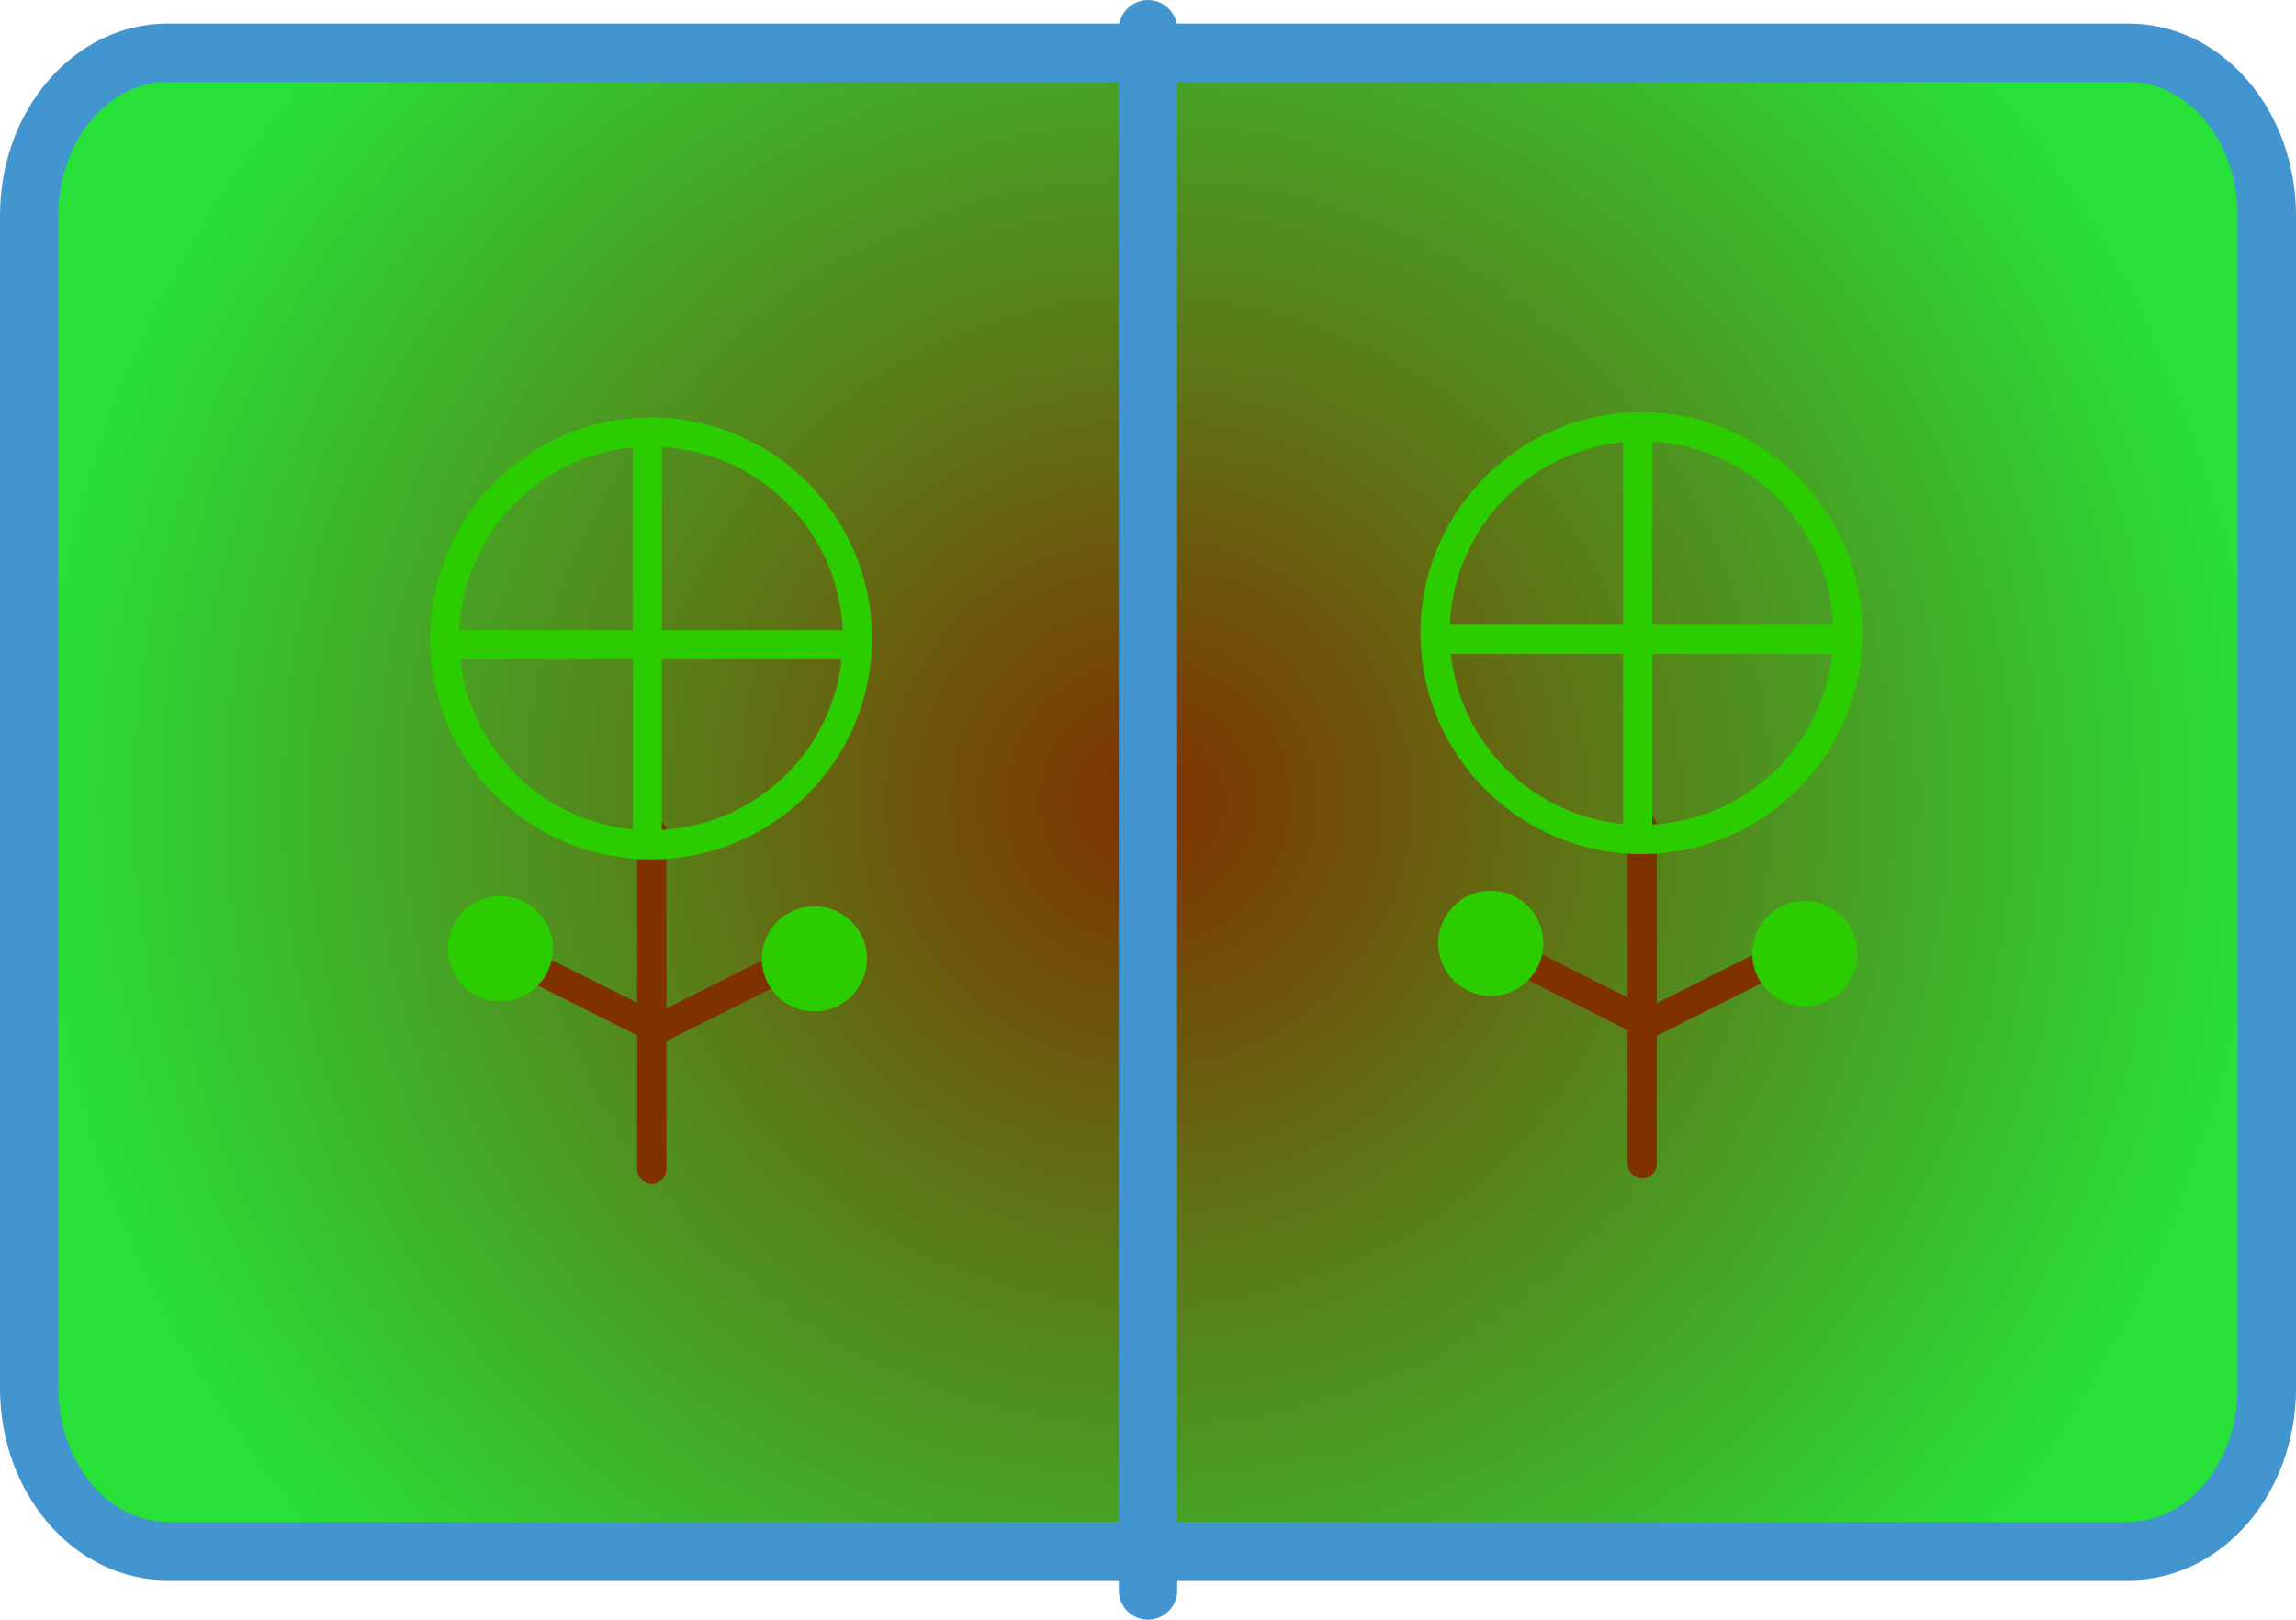
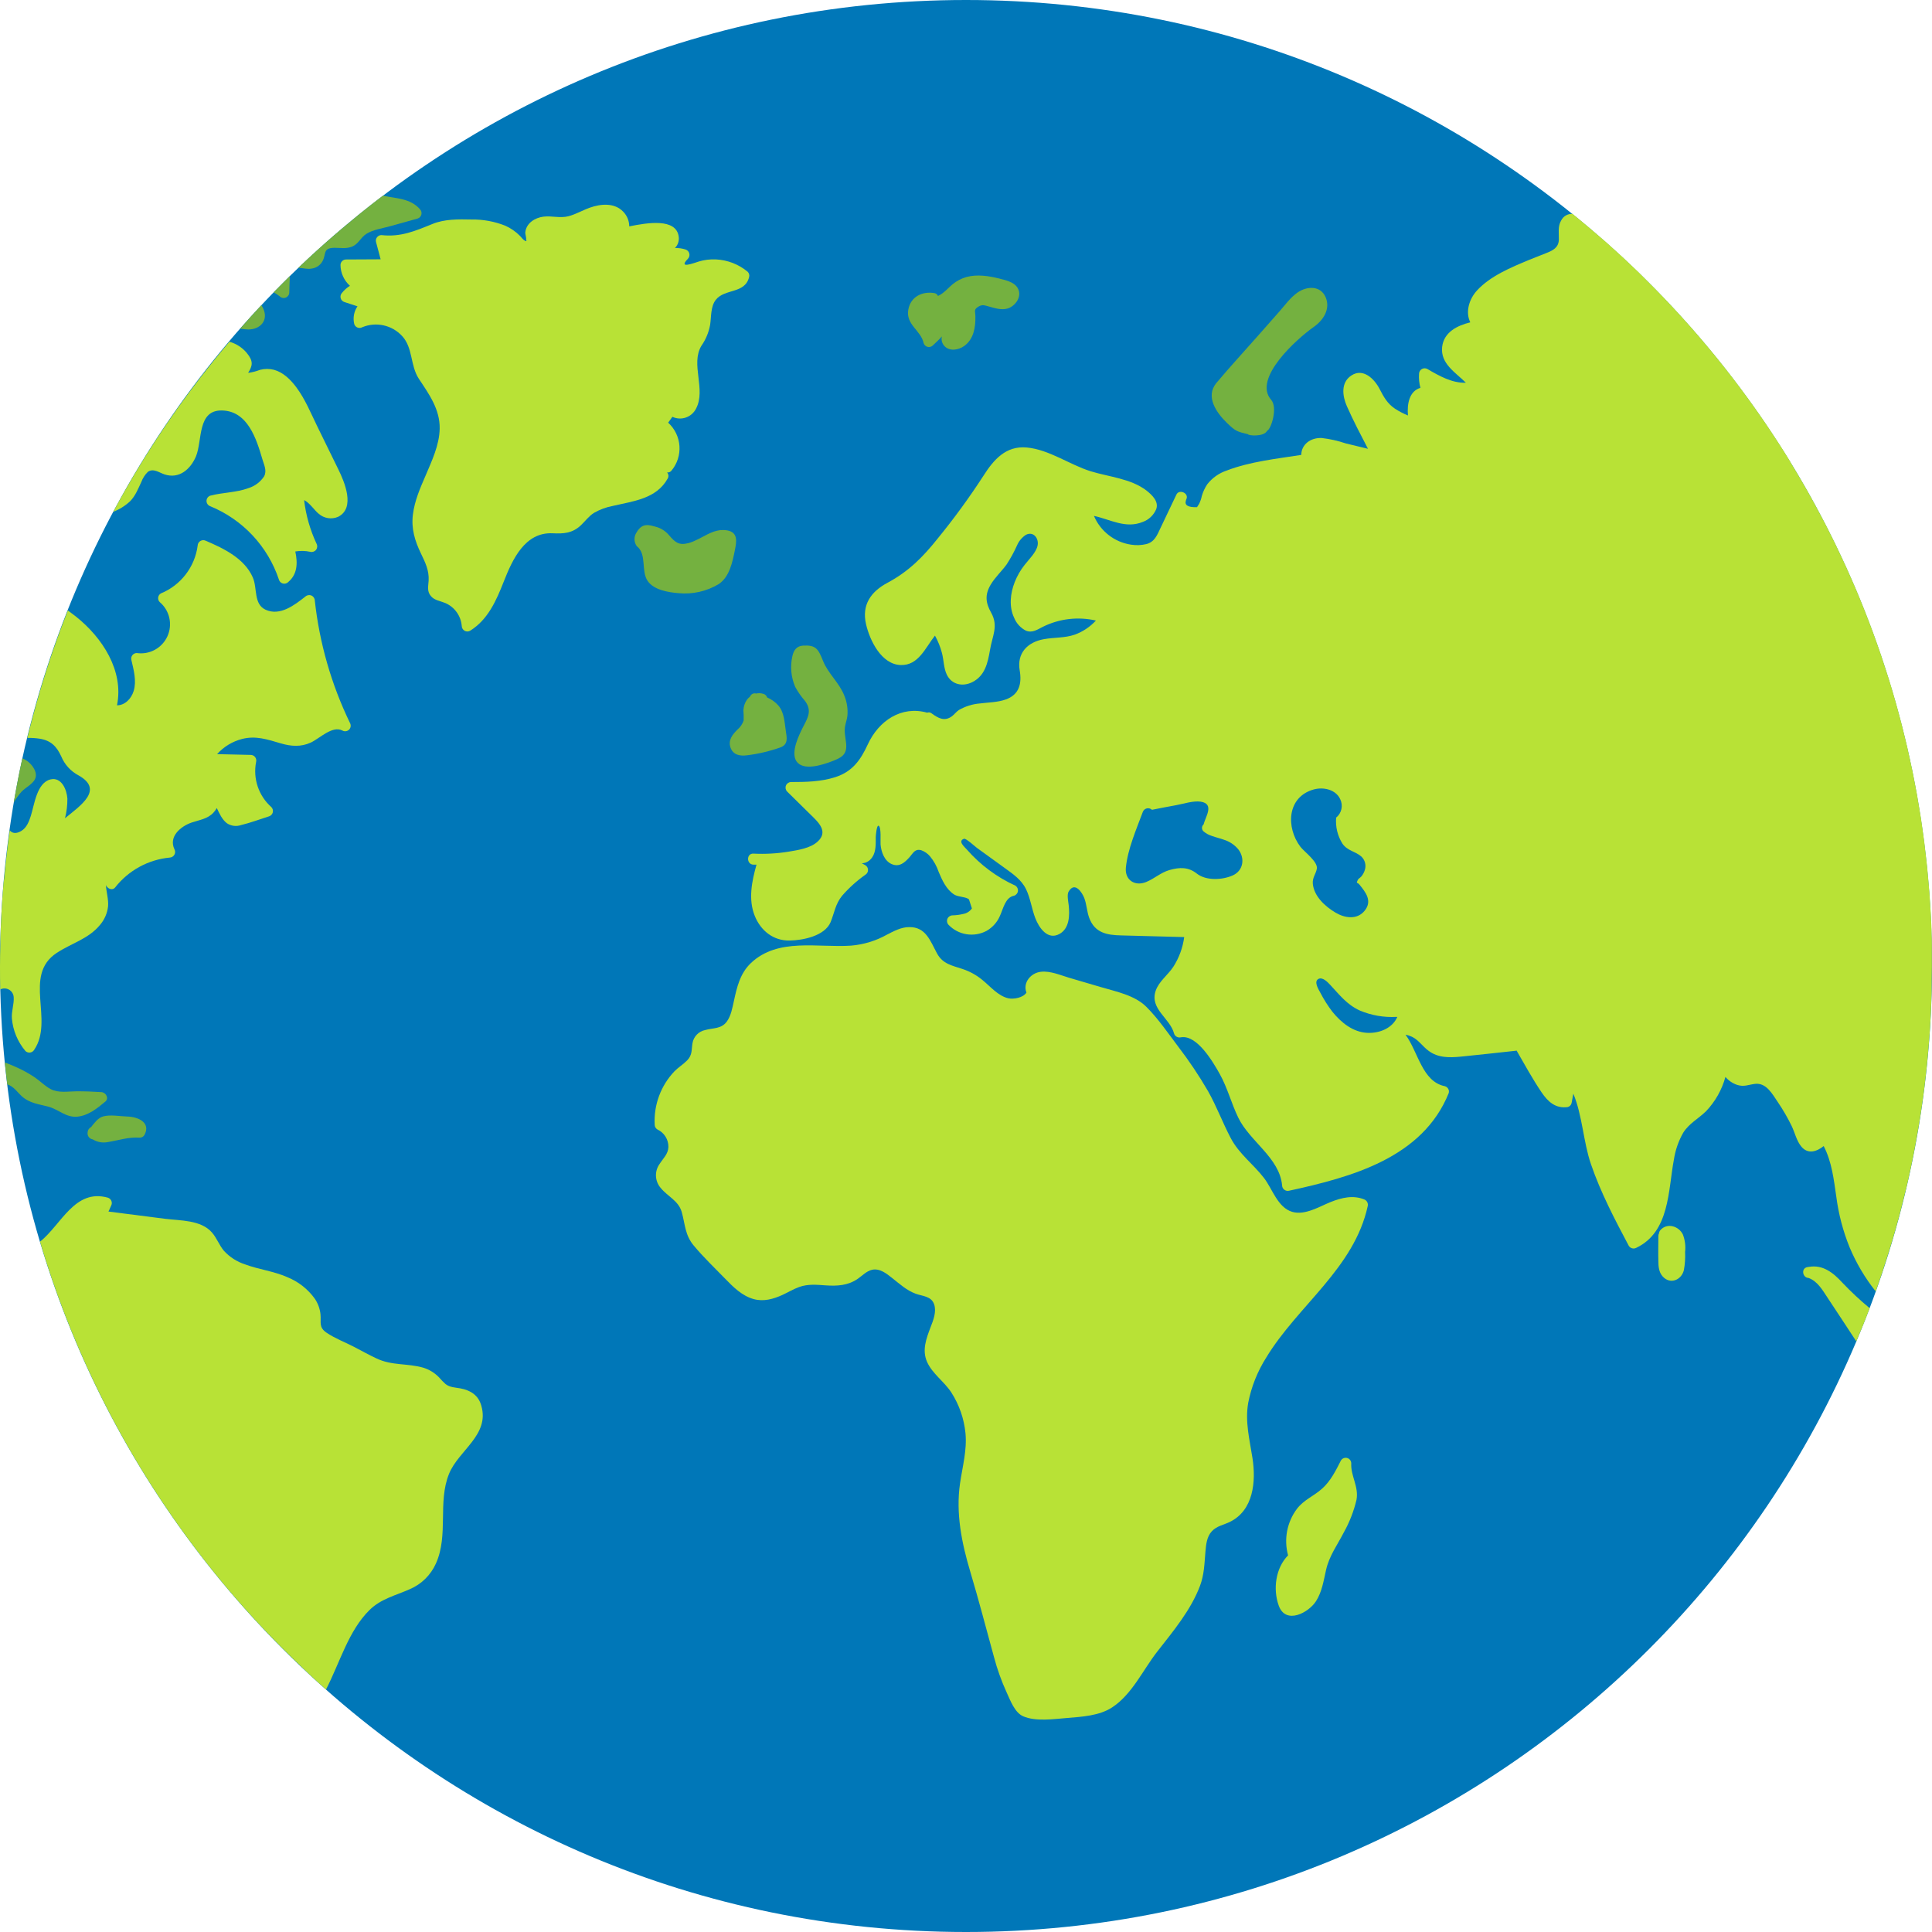
- <svg xmlns="http://www.w3.org/2000/svg" version="1.1" width="196.603" height="138.697" viewBox="0,0,196.603,138.697">
-   <defs>
-     <radialGradient cx="240" cy="180" r="95.802" gradientUnits="userSpaceOnUse" id="color-1">
-       <stop offset="0" stop-color="#803100" />
-       <stop offset="1" stop-color="#27e139" />
-     </radialGradient>
-   </defs>
-   <g transform="translate(-141.6985,-111.3336)">
-     <g data-paper-data="{&quot;isPaintingLayer&quot;:true}" fill-rule="nonzero" stroke-linejoin="miter" stroke-miterlimit="10" stroke-dasharray="" stroke-dashoffset="0" style="mix-blend-mode: normal">
-       <path d="M335.802,129.774v100.455c0,7.675 -5.297,13.917 -11.816,13.917h-167.973c-6.513,0 -11.814,-6.243 -11.814,-13.917v-100.458c0,-7.675 5.302,-13.917 11.814,-13.917h167.973c6.519,0 11.816,6.245 11.816,13.92z" fill="url(#color-1)" stroke="#4395d0" stroke-width="5" stroke-linecap="butt" />
-       <path d="M240,113.834v133.697" fill="none" stroke="#4395d0" stroke-width="5" stroke-linecap="round" />
-       <path d="M197.512,182.597v28.843" fill="none" stroke="#803100" stroke-width="2.5" stroke-linecap="round" />
-       <path d="M179.771,166.002c0,-9.761 7.913,-17.674 17.674,-17.674c9.761,0 17.674,7.913 17.674,17.674c0,9.761 -7.913,17.674 -17.674,17.674c-9.761,0 -17.674,-7.913 -17.674,-17.674z" fill="none" stroke="#2bcc00" stroke-width="2.5" stroke-linecap="butt" />
-       <path d="M214.035,166.545h-34.047" fill="none" stroke="#2bcc00" stroke-width="2.5" stroke-linecap="round" />
-       <path d="M197.12,149.629v33.18" fill="none" stroke="#2bcc00" stroke-width="2.5" stroke-linecap="round" />
-       <path d="M185.211,193.063l12.108,6.065" fill="none" stroke="#803100" stroke-width="2.5" stroke-linecap="round" />
-       <path d="M198.227,199.351l12.108,-6.065" data-paper-data="{&quot;index&quot;:null}" fill="none" stroke="#803100" stroke-width="2.5" stroke-linecap="round" />
-       <path d="M181.289,192.568c0,-1.797 1.456,-3.253 3.253,-3.253c1.797,0 3.253,1.456 3.253,3.253c0,1.797 -1.456,3.253 -3.253,3.253c-1.797,0 -3.253,-1.456 -3.253,-3.253z" fill="#2bcc00" stroke="#2bcc00" stroke-width="2.5" stroke-linecap="butt" />
-       <path d="M208.185,193.44c0,-1.797 1.456,-3.253 3.253,-3.253c1.797,0 3.253,1.456 3.253,3.253c0,1.797 -1.456,3.253 -3.253,3.253c-1.797,0 -3.253,-1.456 -3.253,-3.253z" fill="#2bcc00" stroke="#2bcc00" stroke-width="2.5" stroke-linecap="butt" />
-       <path d="M282.321,210.983v-28.843" fill="none" stroke="#803100" stroke-width="2.5" stroke-linecap="round" />
-       <path d="M264.58,165.545c0,-9.761 7.913,-17.674 17.674,-17.674c9.761,0 17.674,7.913 17.674,17.674c0,9.761 -7.913,17.674 -17.674,17.674c-9.761,0 -17.674,-7.913 -17.674,-17.674z" fill="none" stroke="#2bcc00" stroke-width="2.5" stroke-linecap="butt" />
-       <path d="M298.844,166.088h-34.047" fill="none" stroke="#2bcc00" stroke-width="2.5" stroke-linecap="round" />
-       <path d="M281.929,149.172v33.18" fill="none" stroke="#2bcc00" stroke-width="2.5" stroke-linecap="round" />
-       <path d="M270.02,192.606l12.108,6.065" fill="none" stroke="#803100" stroke-width="2.5" stroke-linecap="round" />
-       <path d="M283.036,198.893l12.108,-6.065" data-paper-data="{&quot;index&quot;:null}" fill="none" stroke="#803100" stroke-width="2.5" stroke-linecap="round" />
-       <path d="M266.098,192.111c0,-1.797 1.456,-3.253 3.253,-3.253c1.797,0 3.253,1.456 3.253,3.253c0,1.797 -1.456,3.253 -3.253,3.253c-1.797,0 -3.253,-1.456 -3.253,-3.253z" fill="#2bcc00" stroke="#2bcc00" stroke-width="2.5" stroke-linecap="butt" />
-       <path d="M292.994,192.983c0,-1.797 1.456,-3.253 3.253,-3.253c1.797,0 3.253,1.456 3.253,3.253c0,1.797 -1.456,3.253 -3.253,3.253c-1.797,0 -3.253,-1.456 -3.253,-3.253z" fill="#2bcc00" stroke="#2bcc00" stroke-width="2.5" stroke-linecap="butt" />
+ <svg xmlns="http://www.w3.org/2000/svg" version="1.1" width="109.808" height="109.808" viewBox="0,0,109.808,109.808">
+   <g transform="translate(-185.096,-125.096)">
+     <g data-paper-data="{&quot;isPaintingLayer&quot;:true}" stroke="none" stroke-width="1" stroke-linecap="butt" stroke-linejoin="miter" stroke-miterlimit="10" stroke-dasharray="" stroke-dashoffset="0" style="mix-blend-mode: normal">
+       <path d="M185.096,180c0,-30.323 24.581,-54.904 54.904,-54.904c30.323,0 54.904,24.581 54.904,54.904c0,30.323 -24.581,54.904 -54.904,54.904c-30.323,0 -54.904,-24.581 -54.904,-54.904z" fill="#0077b8" fill-rule="evenodd" />
+       <path d="M185.884,170.71c-0.09,0.526 -0.172,1.056 -0.246,1.586c0.074,-0.54 0.156,-1.07 0.246,-1.586z" fill="#74b140" fill-rule="evenodd" />
+       <path d="M186.316,170.098c-0.164,0.185 -0.31,0.386 -0.436,0.6c0.072,-0.419 0.148,-0.835 0.228,-1.248v-0.012c0.082,-0.416 0.168,-0.828 0.258,-1.24c0.131,0.053 0.252,0.127 0.36,0.218c0.222,0.19 0.466,0.53 0.4,0.842c-0.078,0.372 -0.56,0.57 -0.81,0.84z" fill="#74b140" fill-rule="evenodd" />
+       <path d="M192.492,153.584c-0.278,0.259 -0.602,0.463 -0.956,0.6c0.201,-0.38 0.408,-0.756 0.62,-1.128c1.479,-2.606 3.168,-5.086 5.052,-7.416c0.304,-0.377 0.613,-0.751 0.926,-1.122c0.386,0.108 0.731,0.33 0.988,0.638c0.392,0.478 0.328,0.732 0.076,1.132c0.232,-0.029 0.46,-0.087 0.678,-0.172c0.262,-0.068 0.538,-0.068 0.8,0c0.52,0.146 0.932,0.554 1.248,0.974c0.514,0.682 0.842,1.498 1.216,2.262l1.188,2.426c0.34,0.692 0.986,2.19 -0.014,2.692c-0.372,0.161 -0.803,0.093 -1.106,-0.176c-0.214,-0.162 -0.522,-0.634 -0.828,-0.774c0.102,0.859 0.341,1.696 0.708,2.48c0.059,0.11 0.048,0.245 -0.028,0.345c-0.076,0.099 -0.204,0.144 -0.326,0.115c-0.281,-0.061 -0.571,-0.068 -0.854,-0.02c0.144,0.662 0.13,1.344 -0.47,1.79c-0.084,0.048 -0.186,0.054 -0.276,0.018c-0.09,-0.037 -0.158,-0.113 -0.184,-0.206c-0.632,-1.893 -2.057,-3.417 -3.904,-4.174c-0.127,-0.045 -0.213,-0.165 -0.213,-0.3c0,-0.135 0.085,-0.255 0.213,-0.3c0.712,-0.188 1.482,-0.172 2.174,-0.43c0.363,-0.113 0.676,-0.349 0.886,-0.666c0.174,-0.326 -0.004,-0.654 -0.1,-0.984c-0.336,-1.146 -0.83,-2.73 -2.288,-2.762c-1.414,-0.038 -1.114,1.694 -1.48,2.6c-0.314,0.748 -0.968,1.312 -1.8,1.03c-0.302,-0.102 -0.634,-0.364 -0.942,-0.138c-0.164,0.163 -0.291,0.36 -0.37,0.578c-0.182,0.384 -0.332,0.78 -0.634,1.088z" fill="#b8e236" fill-rule="evenodd" />
+       <path d="M212.454,204.998c0.478,1.664 -1.298,2.532 -1.836,3.864c-0.658,1.622 -0.014,3.474 -0.746,5.098c-0.293,0.657 -0.824,1.179 -1.486,1.46c-0.81,0.362 -1.632,0.54 -2.286,1.182c-1.196,1.174 -1.686,2.99 -2.474,4.518c-0.634,-0.554 -1.234,-1.126 -1.834,-1.708c-0.992,-0.962 -1.952,-1.954 -2.868,-2.988c-1.474,-1.659 -2.846,-3.407 -4.108,-5.232c-3.291,-4.755 -5.806,-10.002 -7.452,-15.546l0.022,0.012c1.212,-0.988 1.964,-3.01 3.836,-2.492c0.093,0.028 0.168,0.096 0.205,0.186c0.037,0.09 0.03,0.191 -0.017,0.276c-0.05,0.108 -0.098,0.218 -0.148,0.328l3.2,0.41c0.884,0.112 2.054,0.058 2.684,0.784c0.27,0.312 0.408,0.714 0.67,1.03c0.33,0.363 0.75,0.633 1.218,0.782c0.77,0.286 1.612,0.382 2.37,0.714c0.638,0.252 1.191,0.684 1.59,1.242c0.176,0.263 0.285,0.564 0.318,0.878c0.046,0.468 -0.118,0.732 0.35,1.05c0.468,0.318 1.05,0.538 1.556,0.8c0.422,0.22 0.842,0.456 1.272,0.656c0.886,0.424 1.762,0.268 2.668,0.53c0.342,0.105 0.651,0.297 0.898,0.556c0.113,0.131 0.234,0.256 0.362,0.372c0.25,0.196 0.55,0.192 0.85,0.248c0.588,0.11 1.028,0.402 1.186,0.99z" fill="#b8e236" fill-rule="evenodd" />
+       <path d="M185.61,181.345c-0.153,-0.088 -0.341,-0.093 -0.498,-0.013c-0.016,-0.444 -0.016,-0.886 -0.016,-1.332c0,-0.415 0.008,-0.83 0.024,-1.246c0,-0.132 0,-0.266 0,-0.4c0.01,-0.288 0.02,-0.578 0.034,-0.866c0.008,-0.18 0.026,-0.36 0.026,-0.538c0.016,-0.314 0.036,-0.61 0.058,-0.914c0.016,-0.248 0.038,-0.494 0.058,-0.74l0.044,-0.316c0.081,-0.901 0.185,-1.797 0.31,-2.688c0.136,0.16 0.348,0.216 0.654,0.034c0.306,-0.182 0.438,-0.532 0.542,-0.852c0.2,-0.612 0.332,-1.876 1.11,-2.076c0.64,-0.162 0.938,0.592 0.97,1.088c0.003,0.376 -0.042,0.751 -0.136,1.116c0.872,-0.714 2.224,-1.612 0.784,-2.428c-0.452,-0.235 -0.807,-0.622 -1,-1.094c-0.264,-0.572 -0.59,-0.9 -1.23,-1c-0.229,-0.034 -0.461,-0.048 -0.692,-0.044c0.216,-0.892 0.456,-1.778 0.714,-2.654c0.022,-0.072 0.044,-0.144 0.064,-0.214c0.078,-0.26 0.158,-0.52 0.24,-0.778c0.03,-0.09 0.062,-0.194 0.094,-0.29c0.124,-0.384 0.252,-0.768 0.384,-1.148l0.2,-0.562l0.19,-0.52c0.086,-0.226 0.172,-0.454 0.26,-0.68c0.052,-0.134 0.102,-0.268 0.154,-0.4c0.158,0.118 0.312,0.234 0.456,0.346c1.504,1.194 2.738,3.082 2.338,5.048c0.448,0 0.812,-0.372 0.948,-0.816c0.172,-0.57 0.002,-1.194 -0.13,-1.756c-0.025,-0.095 -0.006,-0.196 0.053,-0.274c0.059,-0.078 0.151,-0.125 0.249,-0.126c0.73,0.108 1.443,-0.282 1.747,-0.954c0.304,-0.673 0.125,-1.465 -0.439,-1.942c-0.068,-0.069 -0.101,-0.165 -0.088,-0.262c0.013,-0.096 0.069,-0.181 0.152,-0.23c1.134,-0.465 1.932,-1.501 2.092,-2.716c0.003,-0.111 0.064,-0.212 0.16,-0.268c0.096,-0.055 0.214,-0.057 0.312,-0.004c1.02,0.436 2.196,1.004 2.664,2.084c0.266,0.608 0.032,1.51 0.724,1.83c0.82,0.378 1.648,-0.264 2.262,-0.748c0.092,-0.084 0.224,-0.107 0.339,-0.06c0.115,0.048 0.192,0.158 0.197,0.282c0.264,2.419 0.94,4.774 2,6.964c0.069,0.123 0.048,0.278 -0.052,0.378c-0.1,0.1 -0.254,0.121 -0.378,0.052c-0.57,-0.304 -1.308,0.46 -1.8,0.684c-0.566,0.258 -1.118,0.216 -1.704,0.044c-0.752,-0.22 -1.414,-0.45 -2.2,-0.25c-0.548,0.141 -1.042,0.441 -1.42,0.862l1.914,0.044c0.098,0.002 0.19,0.048 0.249,0.126c0.059,0.078 0.08,0.179 0.055,0.274c-0.187,0.95 0.144,1.929 0.87,2.57c0.076,0.08 0.105,0.194 0.077,0.301c-0.029,0.107 -0.111,0.191 -0.217,0.223c-0.522,0.164 -1.046,0.364 -1.578,0.492c-0.272,0.096 -0.573,0.058 -0.812,-0.102c-0.268,-0.202 -0.426,-0.552 -0.574,-0.864c-0.056,0.098 -0.123,0.19 -0.2,0.272c-0.332,0.35 -0.784,0.402 -1.222,0.55c-0.618,0.208 -1.33,0.792 -0.986,1.52c0.054,0.098 0.053,0.217 -0.003,0.313c-0.056,0.097 -0.158,0.158 -0.269,0.161c-1.222,0.118 -2.341,0.732 -3.098,1.698c-0.164,0.202 -0.45,0.06 -0.524,-0.14c-0.001,-0.007 -0.001,-0.013 0,-0.02c0.016,0.406 0.156,0.828 0.122,1.228c-0.042,0.396 -0.205,0.77 -0.466,1.07c-0.644,0.786 -1.64,1.044 -2.458,1.586c-1.934,1.278 -0.126,3.816 -1.278,5.508c-0.05,0.083 -0.135,0.139 -0.232,0.151c-0.096,0.012 -0.193,-0.02 -0.262,-0.087c-0.442,-0.522 -0.711,-1.168 -0.77,-1.85c-0.032,-0.414 0.132,-0.814 0.102,-1.214c-0.011,-0.176 -0.11,-0.335 -0.264,-0.423z" fill="#b8e236" fill-rule="evenodd" />
+       <path d="M187.868,188.002c-0.54,-0.148 -1.08,-0.194 -1.514,-0.582c-0.288,-0.256 -0.464,-0.57 -0.846,-0.694c-0.05,-0.412 -0.096,-0.824 -0.138,-1.24c0.216,0.072 0.424,0.166 0.6,0.242c0.384,0.166 0.752,0.367 1.1,0.6c0.308,0.208 0.59,0.508 0.92,0.676c0.44,0.222 0.962,0.122 1.44,0.118c0.478,-0.004 0.954,0.016 1.432,0.046c0.248,0.018 0.446,0.348 0.222,0.536c-0.456,0.384 -0.982,0.806 -1.6,0.86c-0.64,0.054 -1.034,-0.396 -1.616,-0.562z" fill="#74b140" fill-rule="evenodd" />
+       <path d="M192.34,188.556c0.588,0.016 1.344,0.33 0.968,1.046c-0.056,0.097 -0.16,0.156 -0.272,0.154c-0.652,-0.042 -1.176,0.148 -1.8,0.25c-0.298,0.062 -0.609,0.008 -0.868,-0.152c-0.092,-0.013 -0.175,-0.063 -0.23,-0.138c-0.055,-0.075 -0.077,-0.17 -0.062,-0.262c0.007,-0.129 0.084,-0.245 0.2,-0.302c0.188,-0.236 0.392,-0.52 0.674,-0.6c0.408,-0.118 0.972,-0.008 1.39,0.004z" fill="#74b140" fill-rule="evenodd" />
+       <path d="M198.75,143.776c0.389,-0.452 0.789,-0.896 1.2,-1.332c0.044,0.063 0.081,0.13 0.112,0.2c0.3,0.666 -0.176,1.178 -0.85,1.178c-0.155,-0.004 -0.309,-0.019 -0.462,-0.046z" fill="#74b140" fill-rule="evenodd" />
+       <path d="M201.341,142.009c-0.118,0.048 -0.254,0.021 -0.345,-0.069c-0.109,-0.086 -0.224,-0.163 -0.346,-0.23c0.301,-0.308 0.606,-0.614 0.914,-0.918c0,0.048 0,0.096 0,0.148c-0.008,0.26 -0.026,0.518 -0.026,0.778c-0.001,0.128 -0.079,0.242 -0.197,0.291z" fill="#74b140" fill-rule="evenodd" />
+       <path d="M202.05,140.32c0.376,-0.358 0.758,-0.712 1.142,-1.062c0.024,-0.02 0.048,-0.04 0.07,-0.062c0.354,-0.318 0.712,-0.63 1.074,-0.94l0.16,-0.136c0.348,-0.293 0.7,-0.586 1.056,-0.878l0.122,-0.098c0.392,-0.315 0.788,-0.624 1.188,-0.928c0.734,0.166 1.562,0.142 2.106,0.776c0.076,0.08 0.105,0.194 0.077,0.301c-0.028,0.107 -0.11,0.192 -0.215,0.225l-1.6,0.446c-0.42,0.116 -0.92,0.184 -1.296,0.414c-0.34,0.206 -0.456,0.592 -0.842,0.74c-0.324,0.126 -0.652,0.062 -0.986,0.062c-0.69,0.012 -0.444,0.348 -0.69,0.78c-0.128,0.218 -0.349,0.366 -0.6,0.4c-0.258,0.054 -0.52,-0.04 -0.766,-0.04z" fill="#74b140" fill-rule="evenodd" />
+       <path d="M219.938,153.848c-0.382,0.071 -0.749,0.206 -1.086,0.4c-0.298,0.19 -0.494,0.472 -0.748,0.71c-0.482,0.448 -0.964,0.478 -1.6,0.448c-1.574,-0.074 -2.28,1.486 -2.774,2.74c-0.426,1.08 -0.892,2.162 -1.916,2.8c-0.098,0.055 -0.217,0.055 -0.314,-0.001c-0.097,-0.056 -0.158,-0.159 -0.16,-0.271c-0.046,-0.576 -0.408,-1.079 -0.94,-1.306c-0.272,-0.114 -0.6,-0.146 -0.8,-0.378c-0.248,-0.274 -0.162,-0.564 -0.142,-0.894c0.032,-0.58 -0.19,-1.03 -0.438,-1.544c-0.348,-0.72 -0.556,-1.412 -0.456,-2.212c0.096,-0.778 0.412,-1.504 0.722,-2.216c0.356,-0.842 0.782,-1.728 0.8,-2.666c0.018,-1.1 -0.604,-1.958 -1.182,-2.83c-0.5,-0.758 -0.328,-1.76 -0.952,-2.432c-0.575,-0.625 -1.479,-0.826 -2.264,-0.502c-0.084,0.048 -0.186,0.054 -0.276,0.018c-0.09,-0.037 -0.158,-0.113 -0.184,-0.206c-0.081,-0.345 -0.014,-0.708 0.186,-1l-0.74,-0.242c-0.106,-0.032 -0.187,-0.117 -0.216,-0.223c-0.028,-0.107 0.001,-0.221 0.078,-0.301c0.126,-0.158 0.278,-0.293 0.45,-0.4c-0.337,-0.302 -0.532,-0.73 -0.538,-1.182c0.001,-0.173 0.141,-0.313 0.314,-0.314l1.968,-0.01l-0.26,-0.976c-0.026,-0.095 -0.007,-0.196 0.052,-0.274c0.059,-0.078 0.151,-0.125 0.25,-0.126c1.098,0.122 1.912,-0.23 2.898,-0.63c0.692,-0.286 1.482,-0.272 2.22,-0.256c0.658,-0.011 1.312,0.109 1.924,0.352c0.314,0.14 0.599,0.338 0.84,0.584l0.18,0.2c0.162,0.128 0.216,0.128 0.162,0c0.032,-0.072 -0.054,-0.302 -0.044,-0.4c0.048,-0.528 0.552,-0.84 1.032,-0.898c0.48,-0.058 0.94,0.098 1.42,-0.024c0.42,-0.11 0.808,-0.342 1.22,-0.488c0.622,-0.22 1.396,-0.29 1.892,0.228c0.219,0.223 0.343,0.523 0.344,0.836c1.002,-0.2 2.684,-0.498 2.814,0.6c0.028,0.232 -0.051,0.464 -0.216,0.63c0.203,-0.006 0.406,0.022 0.6,0.084c0.106,0.033 0.187,0.118 0.215,0.225c0.028,0.107 -0.001,0.221 -0.077,0.301c-0.584,0.602 0.316,0.25 0.616,0.158c0.317,-0.096 0.648,-0.136 0.978,-0.12c0.66,0.033 1.291,0.279 1.8,0.7c0.081,0.079 0.113,0.197 0.082,0.306c-0.238,0.964 -1.388,0.642 -1.894,1.292c-0.3,0.384 -0.25,0.968 -0.322,1.426c-0.078,0.426 -0.246,0.829 -0.494,1.184c-0.63,1.044 0.274,2.484 -0.306,3.574c-0.249,0.493 -0.844,0.699 -1.344,0.464l-0.24,0.334c0.786,0.715 0.865,1.923 0.18,2.734c-0.059,0.072 -0.152,0.107 -0.244,0.092c0.089,0.096 0.104,0.238 0.036,0.35c-0.642,1.158 -1.96,1.282 -3.106,1.552z" fill="#b8e236" fill-rule="evenodd" />
+       <path d="M223.668,158.81c-0.576,-0.046 -1.398,-0.176 -1.756,-0.686c-0.4,-0.572 -0.034,-1.532 -0.624,-1.986c-0.172,-0.239 -0.172,-0.561 0,-0.8c0.326,-0.56 0.742,-0.39 1.076,-0.304c0.293,0.077 0.555,0.243 0.75,0.474c0.342,0.396 0.554,0.604 1.11,0.456c0.75,-0.2 1.366,-0.87 2.2,-0.724c0.62,0.114 0.544,0.612 0.442,1.114c-0.138,0.686 -0.304,1.53 -0.924,1.942c-0.684,0.41 -1.481,0.59 -2.274,0.514z" fill="#74b140" fill-rule="evenodd" />
+       <path d="M237.811,144.809c-0.104,-0.028 -0.187,-0.108 -0.219,-0.211c-0.152,-0.728 -1.02,-1.042 -0.872,-1.896c0.126,-0.746 0.8,-1.064 1.486,-0.946c0.09,0.014 0.167,0.075 0.2,0.16c0.32,-0.13 0.63,-0.504 0.83,-0.662c0.235,-0.193 0.507,-0.335 0.8,-0.416c0.61,-0.162 1.266,-0.058 1.866,0.092c0.43,0.108 1.01,0.234 1.114,0.746c0.08,0.42 -0.28,0.844 -0.644,0.952c-0.364,0.108 -0.728,-0.018 -1.074,-0.112c-0.234,-0.058 -0.34,-0.132 -0.578,0c-0.304,0.176 -0.186,0.264 -0.186,0.576c0.01,0.618 -0.098,1.28 -0.634,1.668c-0.32,0.23 -0.834,0.324 -1.13,0c-0.135,-0.147 -0.188,-0.35 -0.142,-0.544l-0.016,0.018c-0.146,0.178 -0.344,0.342 -0.506,0.504c-0.08,0.072 -0.191,0.099 -0.295,0.071z" fill="#74b140" fill-rule="evenodd" />
+       <path d="M262.834,193.64c-0.772,3.546 -3.972,5.65 -5.772,8.618c-0.497,0.786 -0.844,1.657 -1.022,2.57c-0.188,1.08 0.08,2.092 0.244,3.152c0.202,1.32 0.062,2.958 -1.292,3.618c-0.342,0.168 -0.736,0.224 -1.022,0.532c-0.286,0.308 -0.328,0.764 -0.362,1.164c-0.056,0.662 -0.068,1.298 -0.306,1.93c-0.52,1.388 -1.532,2.59 -2.434,3.746c-0.812,1.042 -1.434,2.434 -2.566,3.17c-0.726,0.476 -1.712,0.53 -2.554,0.6c-0.748,0.06 -1.794,0.216 -2.506,-0.1c-0.474,-0.21 -0.726,-0.906 -0.926,-1.34c-0.3,-0.653 -0.543,-1.331 -0.726,-2.026c-0.446,-1.622 -0.862,-3.226 -1.348,-4.852c-0.486,-1.626 -0.828,-3.312 -0.582,-5.01c0.138,-0.956 0.404,-1.892 0.31,-2.866c-0.082,-0.819 -0.356,-1.607 -0.8,-2.3c-0.398,-0.62 -1.082,-1.068 -1.382,-1.742c-0.3,-0.674 -0.042,-1.334 0.2,-1.978c0.154,-0.394 0.346,-0.876 0.2,-1.3c-0.16,-0.466 -0.66,-0.456 -1.05,-0.6c-0.512,-0.188 -0.906,-0.554 -1.328,-0.886c-0.322,-0.254 -0.714,-0.576 -1.158,-0.472c-0.304,0.072 -0.544,0.33 -0.8,0.508c-0.56,0.39 -1.172,0.42 -1.832,0.376c-0.512,-0.036 -1.006,-0.086 -1.5,0.092c-0.328,0.118 -0.63,0.302 -0.946,0.448c-0.522,0.238 -1.076,0.398 -1.648,0.238c-0.654,-0.182 -1.156,-0.684 -1.614,-1.156c-0.6,-0.618 -1.236,-1.224 -1.786,-1.884c-0.502,-0.6 -0.484,-1.198 -0.684,-1.912c-0.19,-0.65 -0.8,-0.874 -1.2,-1.37c-0.33,-0.386 -0.353,-0.947 -0.056,-1.358c0.202,-0.318 0.484,-0.558 0.5,-0.958c0.008,-0.427 -0.236,-0.82 -0.624,-1c-0.096,-0.057 -0.155,-0.16 -0.156,-0.272c-0.059,-1.127 0.35,-2.227 1.13,-3.042c0.222,-0.226 0.498,-0.39 0.716,-0.614c0.302,-0.31 0.24,-0.602 0.302,-0.974c0.061,-0.376 0.349,-0.675 0.722,-0.75c0.458,-0.128 0.912,-0.054 1.228,-0.48c0.238,-0.324 0.314,-0.764 0.4,-1.15c0.172,-0.8 0.352,-1.59 0.972,-2.178c1.54,-1.458 3.81,-0.858 5.694,-0.99c0.716,-0.06 1.411,-0.273 2.038,-0.624c0.388,-0.2 0.808,-0.428 1.258,-0.428c0.958,-0.02 1.21,0.804 1.59,1.5c0.324,0.596 0.846,0.68 1.446,0.88c0.409,0.135 0.789,0.344 1.122,0.618c0.45,0.362 0.9,0.92 1.488,1.048c0.298,0.064 0.842,-0.032 1.024,-0.326c-0.218,-0.548 0.236,-1.12 0.824,-1.182c0.534,-0.06 1.106,0.194 1.6,0.34l1.782,0.524c0.906,0.268 1.944,0.466 2.61,1.13c0.666,0.664 1.222,1.482 1.788,2.232c0.626,0.815 1.2,1.669 1.716,2.558c0.488,0.864 0.828,1.79 1.288,2.664c0.482,0.916 1.278,1.474 1.894,2.274c0.48,0.622 0.774,1.676 1.6,1.922c0.734,0.216 1.548,-0.304 2.2,-0.562c0.618,-0.244 1.26,-0.4 1.9,-0.142c0.147,0.06 0.23,0.217 0.196,0.372z" fill="#b8e236" fill-rule="evenodd" />
+       <path d="M262.196,210.332c-0.152,0.648 -0.393,1.271 -0.718,1.852c-0.37,0.724 -0.83,1.33 -1.014,2.142c-0.138,0.608 -0.228,1.242 -0.572,1.778c-0.424,0.658 -1.714,1.344 -2.114,0.258c-0.344,-0.946 -0.18,-2.152 0.528,-2.866c-0.25,-0.915 -0.062,-1.895 0.51,-2.652c0.394,-0.51 0.94,-0.706 1.426,-1.14c0.486,-0.434 0.78,-1.034 1.068,-1.6c0.073,-0.12 0.217,-0.178 0.353,-0.141c0.136,0.037 0.231,0.16 0.233,0.301c-0.038,0.718 0.434,1.316 0.3,2.068z" fill="#b8e236" fill-rule="evenodd" />
+       <path d="M227.728,164.686c0.052,-0.138 0.201,-0.213 0.342,-0.172c0.141,-0.031 0.289,-0.024 0.426,0.022c0.096,0.029 0.171,0.104 0.2,0.2c0.243,0.103 0.46,0.258 0.636,0.454c0.342,0.398 0.352,0.958 0.428,1.454c0.06,0.386 0.14,0.756 -0.292,0.926c-0.62,0.222 -1.262,0.374 -1.916,0.454c-0.386,0.052 -0.788,-0.01 -0.938,-0.442c-0.15,-0.432 0.132,-0.758 0.41,-1.032c0.156,-0.134 0.273,-0.308 0.338,-0.504c0.007,-0.193 0.003,-0.386 -0.014,-0.578c0.009,-0.215 0.078,-0.423 0.2,-0.6c0.051,-0.069 0.112,-0.13 0.18,-0.182z" fill="#74b140" fill-rule="evenodd" />
+       <path d="M230.292,164.134c-0.237,-0.55 -0.294,-1.16 -0.16,-1.744c0.074,-0.34 0.246,-0.58 0.612,-0.6c0.71,-0.04 0.854,0.174 1.128,0.864c0.29,0.732 0.926,1.24 1.214,1.984c0.148,0.359 0.208,0.749 0.174,1.136c-0.02,0.196 -0.088,0.364 -0.126,0.564c-0.07,0.354 0.016,0.648 0.052,1c0.072,0.68 -0.288,0.832 -0.86,1.048c-0.488,0.18 -1.574,0.546 -1.962,-0.02c-0.348,-0.524 0.16,-1.528 0.4,-2c0.284,-0.536 0.47,-0.908 0.084,-1.434c-0.215,-0.244 -0.402,-0.512 -0.556,-0.798z" fill="#74b140" fill-rule="evenodd" />
+       <path d="M280.744,195.258c0.123,0.318 0.166,0.661 0.126,1c0.018,0.346 -0.006,0.693 -0.07,1.034c-0.14,0.556 -0.772,0.828 -1.2,0.356c-0.224,-0.246 -0.248,-0.576 -0.248,-0.892c-0.014,-0.472 0,-0.946 0,-1.42c0.001,-0.051 0.014,-0.101 0.038,-0.146c0.006,-0.069 0.035,-0.134 0.082,-0.184c0.38,-0.424 1.036,-0.228 1.272,0.252z" fill="#b8e236" fill-rule="evenodd" />
+       <path d="M291.36,199.446c-0.118,0.308 -0.226,0.598 -0.358,0.922c-0.132,0.324 -0.264,0.648 -0.4,0.968c-0.236,-0.36 -0.47,-0.72 -0.708,-1.08l-0.936,-1.418c-0.286,-0.432 -0.56,-0.918 -1.07,-1.108c-0.33,-0.004 -0.446,-0.528 -0.082,-0.614h0.024c0.027,-0.01 0.055,-0.015 0.084,-0.016c0.794,-0.134 1.382,0.336 1.904,0.908c0.485,0.51 0.999,0.99 1.542,1.438z" fill="#b8e236" fill-rule="evenodd" />
+       <path d="M254.224,146.87c0.778,-0.924 1.6,-1.816 2.4,-2.724l1.2,-1.36c0.316,-0.362 0.614,-0.778 1.014,-1.06c0.534,-0.374 1.306,-0.414 1.6,0.258c0.294,0.672 -0.132,1.316 -0.672,1.694c-0.94,0.658 -3.49,2.924 -2.422,4.142c0.386,0.44 0,1.676 -0.23,1.758c-0.172,0.366 -1.108,0.276 -1.078,0.2c-0.638,-0.154 -0.712,-0.17 -1.2,-0.64c-0.618,-0.594 -1.234,-1.504 -0.612,-2.268z" fill="#74b140" fill-rule="evenodd" />
+       <path d="M294.898,180c-0.001,0.415 -0.007,0.829 -0.016,1.244c0,0.09 0,0.18 0,0.268c-0.01,0.356 -0.024,0.708 -0.04,1.062c-0.008,0.17 -0.026,0.34 -0.026,0.508c-0.012,0.236 -0.028,0.472 -0.044,0.706c-0.022,0.314 -0.044,0.61 -0.07,0.914c-0.014,0.05 -0.014,0.098 -0.014,0.148c-0.043,0.491 -0.092,0.979 -0.148,1.464c-0.041,0.373 -0.087,0.745 -0.138,1.116c-0.069,0.501 -0.145,1.001 -0.226,1.5c-0.012,0.082 -0.026,0.164 -0.04,0.246c-0.064,0.371 -0.131,0.74 -0.2,1.108c-0.03,0.156 -0.058,0.312 -0.09,0.466c-0.038,0.194 -0.078,0.382 -0.118,0.582c-0.064,0.308 -0.132,0.616 -0.2,0.922c-0.032,0.14 -0.066,0.28 -0.1,0.42c-0.068,0.272 -0.132,0.536 -0.2,0.8l-0.084,0.34c-0.197,0.761 -0.411,1.517 -0.642,2.266c-0.123,0.4 -0.251,0.8 -0.384,1.2v0.016c-0.135,0.4 -0.272,0.8 -0.412,1.2c-0.61,-0.765 -1.11,-1.611 -1.488,-2.514c-0.372,-0.919 -0.624,-1.881 -0.752,-2.864c-0.144,-0.992 -0.256,-1.992 -0.718,-2.884c-0.384,0.31 -0.884,0.486 -1.264,0.038c-0.276,-0.324 -0.376,-0.808 -0.56,-1.188c-0.226,-0.462 -0.484,-0.907 -0.772,-1.332c-0.326,-0.48 -0.666,-1.132 -1.312,-1.052c-0.374,0.046 -0.624,0.184 -1.014,0.056c-0.258,-0.087 -0.487,-0.243 -0.662,-0.452c-0.2,0.728 -0.576,1.396 -1.096,1.944c-0.438,0.432 -0.974,0.698 -1.306,1.232c-0.264,0.465 -0.442,0.974 -0.524,1.502c-0.338,1.77 -0.23,4.12 -2.138,5.034c-0.15,0.083 -0.34,0.034 -0.43,-0.112c-0.8,-1.51 -1.6,-3.028 -2.152,-4.648c-0.434,-1.262 -0.48,-2.75 -1,-4c-0.034,0.18 -0.068,0.362 -0.1,0.542c-0.028,0.108 -0.112,0.192 -0.22,0.22c-0.688,0.094 -1.12,-0.298 -1.488,-0.842c-0.512,-0.758 -0.954,-1.568 -1.416,-2.368l-0.05,0.01c-1.034,0.11 -2.068,0.23 -3.104,0.332c-0.66,0.062 -1.31,0.082 -1.86,-0.338c-0.33,-0.244 -0.56,-0.61 -0.93,-0.788c-0.118,-0.055 -0.242,-0.096 -0.37,-0.122c0.728,0.996 0.946,2.672 2.238,2.93c0.167,0.047 0.265,0.219 0.22,0.386c-1.488,3.698 -5.544,4.784 -9.072,5.554c-0.095,0.025 -0.196,0.004 -0.274,-0.055c-0.078,-0.059 -0.125,-0.151 -0.126,-0.249c-0.146,-1.57 -1.836,-2.496 -2.49,-3.846c-0.396,-0.814 -0.61,-1.688 -1.056,-2.488c-0.368,-0.656 -1.284,-2.246 -2.21,-2.08c-0.167,0.04 -0.336,-0.056 -0.386,-0.22c-0.228,-0.872 -1.394,-1.388 -1.044,-2.424c0.176,-0.528 0.7,-0.904 1,-1.36c0.33,-0.512 0.542,-1.09 0.622,-1.694c-1.188,-0.032 -2.376,-0.06 -3.564,-0.094c-0.836,-0.016 -1.518,-0.144 -1.836,-1c-0.134,-0.362 -0.142,-0.764 -0.28,-1.124c-0.11,-0.29 -0.53,-0.972 -0.886,-0.372c-0.112,0.172 -0.02,0.584 0,0.772c0.06,0.558 0.056,1.322 -0.522,1.64c-0.678,0.374 -1.164,-0.356 -1.372,-0.89c-0.208,-0.534 -0.276,-1.124 -0.524,-1.642c-0.264,-0.55 -0.748,-0.876 -1.226,-1.222l-1.57,-1.136c-0.096,-0.07 -0.628,-0.554 -0.73,-0.52c-0.39,0.128 0.042,0.478 0.158,0.614c0.763,0.871 1.701,1.569 2.754,2.05c0.106,0.066 0.164,0.187 0.148,0.311c-0.016,0.124 -0.103,0.226 -0.222,0.263c-0.5,0.094 -0.614,0.742 -0.8,1.142c-0.153,0.359 -0.419,0.659 -0.758,0.854c-0.717,0.384 -1.603,0.244 -2.166,-0.344c-0.086,-0.091 -0.11,-0.224 -0.062,-0.34c0.048,-0.116 0.159,-0.192 0.284,-0.196c0.21,-0.005 0.418,-0.033 0.622,-0.082c0.197,-0.036 0.371,-0.148 0.486,-0.312l-0.168,-0.516c-0.176,-0.152 -0.612,-0.128 -0.84,-0.274c-0.45,-0.292 -0.678,-0.804 -0.878,-1.278c-0.109,-0.325 -0.276,-0.627 -0.494,-0.892c-0.133,-0.158 -0.306,-0.278 -0.5,-0.348c-0.358,-0.096 -0.456,0.156 -0.656,0.384c-0.274,0.308 -0.582,0.6 -1.032,0.4c-0.41,-0.184 -0.586,-0.69 -0.624,-1.106c-0.016,-0.17 0.052,-0.982 -0.108,-1.068c-0.116,-0.06 -0.166,0.582 -0.166,0.648c0,0.376 0.022,0.818 -0.2,1.144c-0.087,0.133 -0.213,0.236 -0.36,0.296c-0.074,0.026 -0.152,0.041 -0.23,0.044l0.2,0.11c0.094,0.058 0.152,0.16 0.152,0.271c0,0.111 -0.057,0.213 -0.152,0.271c-0.489,0.345 -0.935,0.748 -1.328,1.2c-0.376,0.468 -0.432,0.96 -0.646,1.49c-0.33,0.79 -1.574,1.038 -2.33,1.048c-0.924,0.02 -1.644,-0.56 -1.982,-1.4c-0.38,-0.944 -0.166,-1.962 0.098,-2.912h-0.178c-0.4,-0.016 -0.4,-0.644 0,-0.628c0.669,0.034 1.339,-0.003 2,-0.11c0.534,-0.09 1.236,-0.192 1.648,-0.568c0.642,-0.58 0.036,-1.114 -0.4,-1.542l-1.332,-1.312c-0.086,-0.091 -0.11,-0.224 -0.062,-0.34c0.048,-0.116 0.159,-0.192 0.284,-0.196c0.846,0 1.72,-0.016 2.532,-0.282c0.968,-0.316 1.424,-0.97 1.836,-1.86c0.62,-1.346 1.912,-2.21 3.372,-1.8c0.086,-0.033 0.182,-0.018 0.254,0.04c0.376,0.274 0.722,0.472 1.144,0.172c0.146,-0.106 0.252,-0.264 0.41,-0.366c0.365,-0.209 0.771,-0.336 1.19,-0.37c0.484,-0.064 0.998,-0.06 1.462,-0.224c0.784,-0.276 0.928,-0.914 0.8,-1.656c-0.166,-0.972 0.434,-1.602 1.366,-1.772c0.592,-0.11 1.19,-0.06 1.766,-0.26c0.458,-0.167 0.869,-0.442 1.2,-0.8c-1.016,-0.234 -2.082,-0.108 -3.016,0.356c-0.314,0.158 -0.602,0.366 -0.964,0.218c-0.305,-0.156 -0.543,-0.418 -0.67,-0.736c-0.3,-0.636 -0.216,-1.39 0.036,-2.026c0.137,-0.348 0.325,-0.674 0.556,-0.968c0.26,-0.336 0.664,-0.714 0.744,-1.114c0.08,-0.4 -0.24,-0.826 -0.668,-0.6c-0.223,0.146 -0.398,0.355 -0.502,0.6c-0.171,0.38 -0.372,0.746 -0.6,1.094c-0.286,0.388 -0.652,0.722 -0.898,1.138c-0.338,0.57 -0.288,1.03 0.026,1.588c0.432,0.77 0.064,1.322 -0.066,2.134c-0.128,0.734 -0.282,1.45 -1,1.814c-0.548,0.278 -1.178,0.148 -1.454,-0.426c-0.178,-0.374 -0.168,-0.816 -0.272,-1.216c-0.09,-0.349 -0.225,-0.685 -0.4,-1c-0.548,0.69 -0.934,1.706 -1.948,1.672c-1.1,-0.036 -1.758,-1.4 -1.97,-2.322c-0.254,-1.102 0.278,-1.85 1.222,-2.354c1.198,-0.64 2.014,-1.462 2.856,-2.52c0.931,-1.141 1.799,-2.332 2.6,-3.568c0.576,-0.908 1.274,-1.708 2.454,-1.6c1.268,0.114 2.434,0.976 3.634,1.35c1.034,0.32 2.282,0.414 3.168,1.092c0.322,0.254 0.712,0.622 0.562,1.054c-0.14,0.342 -0.418,0.609 -0.766,0.734c-0.976,0.402 -1.842,-0.142 -2.776,-0.342c0.371,0.878 1.174,1.499 2.118,1.636c0.286,0.045 0.578,0.033 0.86,-0.034c0.464,-0.118 0.612,-0.504 0.8,-0.904l0.91,-1.912c0.154,-0.32 0.7,-0.088 0.574,0.242c-0.012,0.024 -0.023,0.049 -0.032,0.074v0.014c-0.096,0.274 0.112,0.404 0.628,0.388c0.038,-0.062 0.078,-0.124 0.118,-0.186c0.072,-0.144 0.124,-0.297 0.156,-0.454c0.068,-0.233 0.171,-0.454 0.304,-0.656c0.284,-0.366 0.67,-0.639 1.11,-0.786c1.316,-0.508 2.836,-0.67 4.236,-0.888c0.012,-0.602 0.53,-0.984 1.156,-0.962c0.466,0.053 0.924,0.156 1.368,0.306l1.268,0.308c-0.416,-0.802 -0.838,-1.604 -1.2,-2.424c-0.254,-0.576 -0.354,-1.342 0.256,-1.742c0.672,-0.444 1.308,0.194 1.6,0.756c0.238,0.458 0.44,0.838 0.884,1.134c0.232,0.15 0.478,0.278 0.734,0.382c-0.06,-0.664 0.078,-1.386 0.708,-1.57c-0.07,-0.261 -0.097,-0.531 -0.078,-0.8c0.002,-0.111 0.063,-0.214 0.159,-0.269c0.097,-0.056 0.215,-0.057 0.313,-0.003c0.676,0.396 1.408,0.808 2.19,0.782c-0.598,-0.596 -1.452,-1.082 -1.35,-2.034c0.098,-0.842 0.854,-1.216 1.6,-1.4c-0.29,-0.582 -0.068,-1.326 0.388,-1.818c0.762,-0.824 1.938,-1.308 2.952,-1.73c0.312,-0.128 0.628,-0.252 0.942,-0.374c0.408,-0.156 0.738,-0.32 0.752,-0.776c0.01,-0.36 -0.07,-0.762 0.13,-1.088c0.121,-0.246 0.377,-0.395 0.65,-0.378c0.323,0.267 0.643,0.533 0.962,0.8c0.313,0.267 0.624,0.533 0.932,0.8l0.022,0.018c0.305,0.271 0.608,0.545 0.908,0.822l0.022,0.02c0.301,0.28 0.599,0.563 0.894,0.848c0.13,0.136 0.266,0.266 0.4,0.4c2.837,2.804 5.361,5.909 7.528,9.258c0.24,0.369 0.475,0.741 0.704,1.116c-0,0.005 -0,0.009 0,0.014c0.227,0.372 0.449,0.746 0.668,1.122l0.018,0.028c0.214,0.37 0.432,0.746 0.632,1.122l0.026,0.044c0.2,0.372 0.4,0.746 0.6,1.122l0.034,0.062c0.19,0.37 0.376,0.744 0.56,1.118l0.04,0.082c0.179,0.371 0.353,0.742 0.524,1.114c0.016,0.036 0.034,0.07 0.05,0.104c0.166,0.366 0.328,0.736 0.488,1.106l0.056,0.128c0.154,0.362 0.302,0.726 0.45,1.092l0.062,0.156c0.144,0.358 0.28,0.72 0.416,1.082c0.022,0.06 0.046,0.12 0.068,0.182c0.132,0.354 0.256,0.71 0.38,1.068l0.074,0.21c0.117,0.351 0.232,0.702 0.344,1.054c0.026,0.08 0.054,0.158 0.078,0.238c0.112,0.344 0.21,0.692 0.312,1.038c0.026,0.09 0.054,0.178 0.078,0.266c0.098,0.338 0.188,0.678 0.278,1.02c0.028,0.1 0.056,0.198 0.082,0.3c0.086,0.332 0.166,0.666 0.246,1c0.026,0.11 0.054,0.22 0.08,0.33c0.076,0.328 0.146,0.656 0.216,0.986c0.026,0.12 0.054,0.238 0.078,0.356c0.066,0.322 0.126,0.644 0.188,0.968c0.024,0.128 0.05,0.258 0.074,0.388c0.056,0.314 0.108,0.632 0.158,0.95c0.022,0.138 0.048,0.276 0.07,0.414c0.046,0.312 0.088,0.626 0.132,0.94c0.02,0.146 0.042,0.29 0.06,0.436c0.04,0.312 0.074,0.624 0.108,0.936c0.018,0.15 0.036,0.3 0.052,0.45c0.032,0.312 0.058,0.626 0.084,0.938c0.012,0.154 0.028,0.306 0.04,0.46c0.026,0.324 0.044,0.652 0.064,0.98c0.008,0.142 0.026,0.282 0.026,0.424c0.018,0.354 0.04,0.708 0.04,1.062c0.004,0.118 0.014,0.236 0.014,0.352c0,0.48 0.001,0.955 0.002,1.424zM255.476,173.368c-0.215,-0.258 -0.501,-0.448 -0.822,-0.546c-0.22,-0.082 -0.452,-0.13 -0.674,-0.212c-0.174,-0.054 -0.336,-0.141 -0.476,-0.258c-0.058,-0.051 -0.091,-0.123 -0.091,-0.2c0,-0.077 0.033,-0.149 0.091,-0.2c0.106,-0.438 0.636,-1.166 -0.164,-1.292c-0.434,-0.062 -0.968,0.122 -1.4,0.2c-0.457,0.083 -0.914,0.17 -1.37,0.262c-0.077,-0.073 -0.185,-0.103 -0.289,-0.081c-0.104,0.023 -0.19,0.096 -0.229,0.195c-0.366,0.988 -0.864,2.12 -0.966,3.178c-0.066,0.694 0.508,1.076 1.154,0.812c0.468,-0.19 0.822,-0.534 1.324,-0.68c0.574,-0.164 1.072,-0.18 1.552,0.2c0.528,0.418 1.456,0.372 2.056,0.1c0.596,-0.274 0.694,-0.972 0.304,-1.478zM259.712,175.328c0.072,0.72 0.7,1.286 1.29,1.638c0.51,0.304 1.224,0.434 1.662,-0.116c0.438,-0.55 0.056,-1.034 -0.294,-1.468c-0.138,-0.17 -0.214,-0.034 -0.098,-0.284c0.038,-0.064 0.154,-0.132 0.2,-0.19c0.092,-0.111 0.16,-0.24 0.2,-0.378c0.08,-0.268 0.003,-0.558 -0.2,-0.75c-0.342,-0.302 -0.784,-0.318 -1.074,-0.73c-0.279,-0.442 -0.406,-0.963 -0.36,-1.484c0.313,-0.253 0.408,-0.689 0.23,-1.05c-0.254,-0.55 -0.958,-0.702 -1.504,-0.55c-1.532,0.428 -1.582,2.17 -0.756,3.26c0.214,0.28 1.008,0.85 0.932,1.25c-0.06,0.31 -0.258,0.494 -0.228,0.852zM264.516,182.892h-0.056c-0.713,0.039 -1.426,-0.086 -2.084,-0.364c-0.736,-0.342 -1.14,-0.882 -1.674,-1.454c-0.136,-0.146 -0.438,-0.47 -0.676,-0.336c-0.276,0.154 0.024,0.612 0.114,0.782c0.196,0.379 0.425,0.741 0.684,1.08c0.498,0.616 1.172,1.166 2,1.2c0.694,0.028 1.416,-0.27 1.692,-0.908z" fill="#b8e236" fill-rule="nonzero" />
    </g>
  </g>
</svg>
